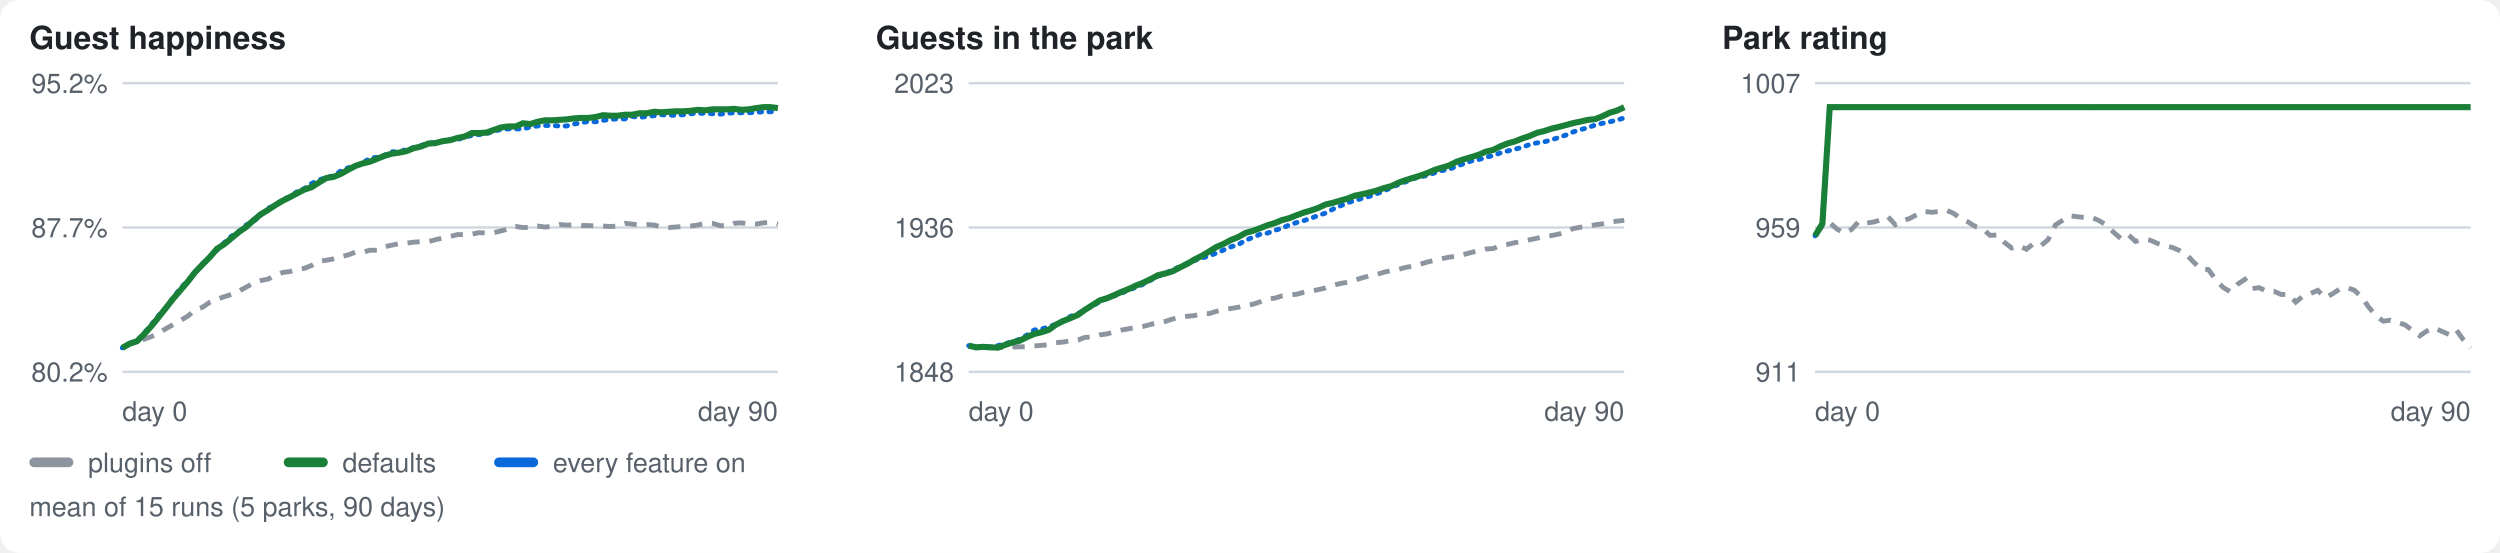
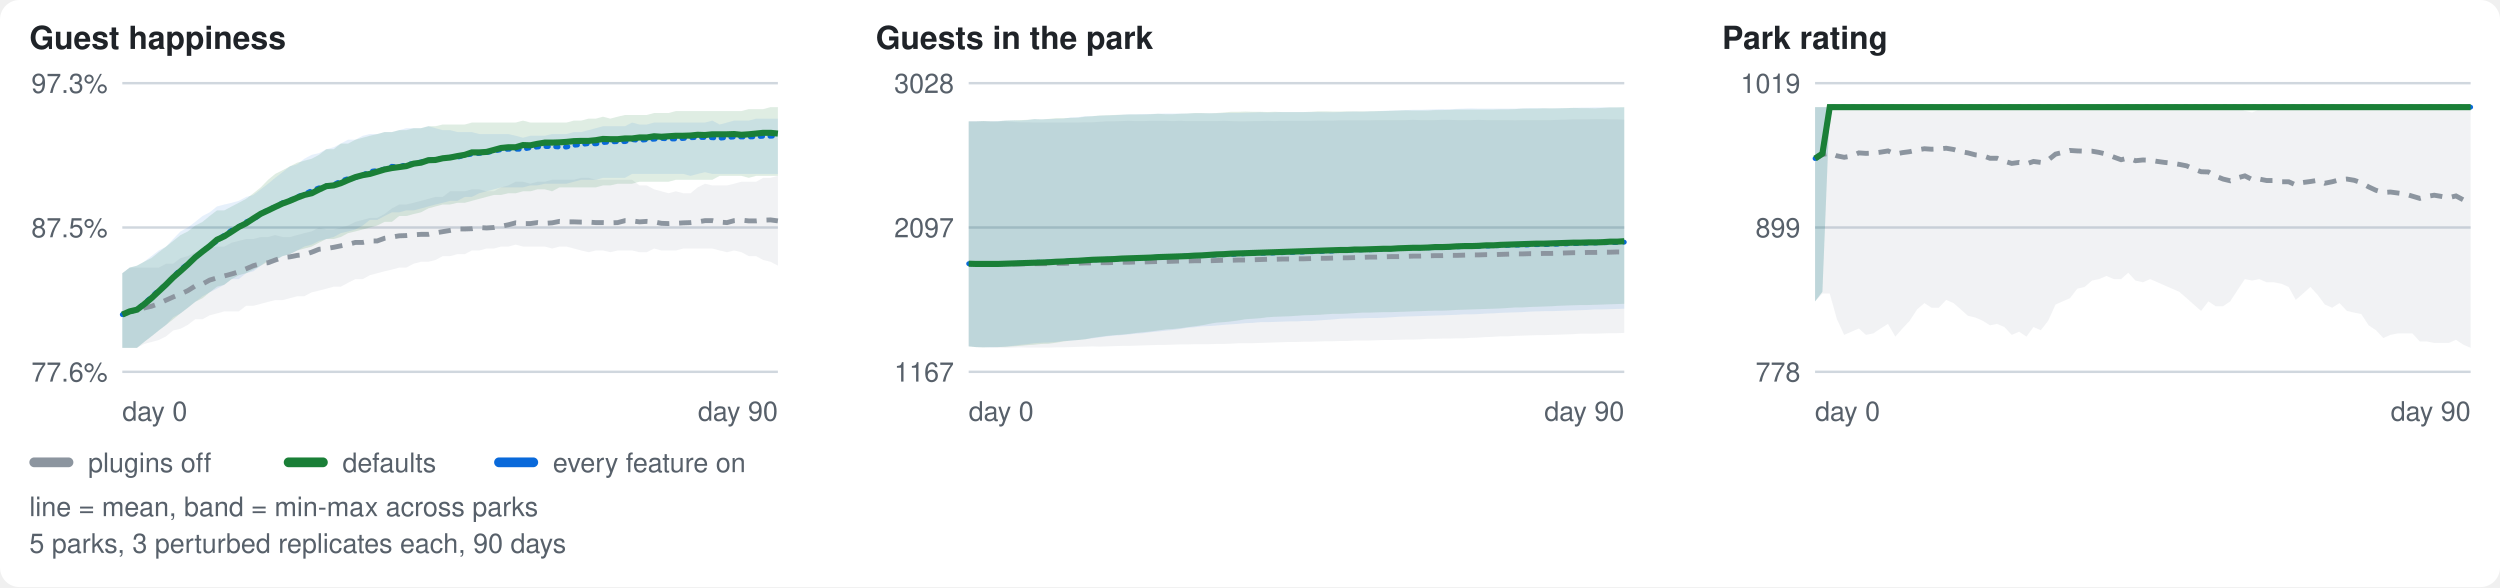
- <svg xmlns="http://www.w3.org/2000/svg" viewBox="0 0 1022 226" width="1022" height="226" font-family="-apple-system, Segoe UI, Helvetica, Arial, sans-serif">
+ <svg xmlns="http://www.w3.org/2000/svg" viewBox="0 0 1022 240" width="1022" height="240" font-family="-apple-system, Segoe UI, Helvetica, Arial, sans-serif">
  <style>
  .bg{fill:#ffffff} .ax{stroke:#d0d7de} .tx{fill:#57606a;font-size:11px} .tt{fill:#1f2328;font-size:13px;font-weight:600}
  .def{stroke:#1a7f37;fill:none;stroke-width:2.5} .all{stroke:#0969da;fill:none;stroke-width:2;stroke-dasharray:1 3;stroke-linecap:round}
-   .off{stroke:#8c959f;fill:none;stroke-width:2;stroke-dasharray:5 4} .ldef{fill:#1a7f37} .lall{fill:#0969da} .loff{fill:#8c959f}
+   .off{stroke:#8c959f;fill:none;stroke-width:2;stroke-dasharray:5 4}
+   .boff{fill:#8c959f;fill-opacity:.12} .bdef{fill:#1a7f37;fill-opacity:.14} .ball{fill:#0969da;fill-opacity:.10} .ldef{fill:#1a7f37} .lall{fill:#0969da} .loff{fill:#8c959f}
  @media (prefers-color-scheme: dark){ .bg{fill:#0d1117} .ax{stroke:#30363d} .tx{fill:#8b949e} .tt{fill:#e6edf3}
-     .def{stroke:#3fb950} .ldef{fill:#3fb950} .all{stroke:#58a6ff} .lall{fill:#58a6ff} .off{stroke:#6e7681} .loff{fill:#6e7681} }
+     .def{stroke:#3fb950} .bdef{fill:#3fb950} .ball{fill:#58a6ff} .boff{fill:#6e7681} .ldef{fill:#3fb950} .all{stroke:#58a6ff} .lall{fill:#58a6ff} .off{stroke:#6e7681} .loff{fill:#6e7681} }
</style>
  <rect class="bg" width="100%" height="100%" rx="8" />
  <text class="tt" x="12" y="20">Guest happiness</text>
  <line class="ax" x1="50" x2="318" y1="152.0" y2="152.0" />
-   <text class="tx" x="44" y="156.0" text-anchor="end">80.2%</text>
+   <text class="tx" x="44" y="156.0" text-anchor="end">77.6%</text>
  <line class="ax" x1="50" x2="318" y1="93.0" y2="93.0" />
-   <text class="tx" x="44" y="97.0" text-anchor="end">87.7%</text>
+   <text class="tx" x="44" y="97.0" text-anchor="end">87.5%</text>
  <line class="ax" x1="50" x2="318" y1="34.0" y2="34.0" />
-   <text class="tx" x="44" y="38.0" text-anchor="end">95.2%</text>
+   <text class="tx" x="44" y="38.0" text-anchor="end">97.3%</text>
  <text class="tx" x="50" y="172">day 0</text>
  <text class="tx" x="318" y="172" text-anchor="end">day 90</text>
-   <path class="off" d="M50.0,142.2L53.0,140.5L56.0,140.1L58.9,138.7L61.9,137.6L64.9,136.2L67.9,134.3L70.8,132.7L73.8,131.0L76.8,129.2L79.8,126.7L82.8,125.6L85.7,123.6L88.7,122.3L91.7,121.3L94.7,120.3L97.6,119.0L100.6,117.4L103.6,115.7L106.6,114.7L109.6,114.1L112.5,112.6L115.5,111.4L118.5,111.0L121.5,110.1L124.4,109.7L127.4,108.5L130.4,106.8L133.4,106.4L136.4,105.8L139.3,105.0L142.3,104.2L145.3,103.1L148.3,103.1L151.2,102.3L154.2,102.3L157.2,100.9L160.2,100.2L163.2,99.6L166.1,99.4L169.1,99.0L172.1,98.8L175.1,98.8L178.0,98.0L181.0,97.3L184.0,96.7L187.0,95.9L190.0,95.9L192.9,95.7L195.9,95.1L198.9,95.3L201.9,95.1L204.8,94.4L207.8,93.6L210.8,92.6L213.8,93.0L216.8,93.0L219.7,92.4L222.7,92.8L225.7,92.6L228.7,91.8L231.6,92.0L234.6,92.0L237.6,92.2L240.6,92.2L243.6,92.4L246.5,92.4L249.5,92.6L252.5,92.4L255.5,91.3L258.4,91.6L261.4,92.0L264.4,91.8L267.4,92.0L270.4,92.8L273.3,93.0L276.3,92.8L279.3,92.6L282.3,92.4L285.2,92.0L288.2,91.3L291.2,91.3L294.2,92.2L297.2,92.4L300.1,91.3L303.1,91.1L306.1,91.6L309.1,91.6L312.0,91.1L315.0,90.9L318.0,91.6" />
-   <path class="all" d="M50.0,142.2L53.0,140.5L56.0,139.5L58.9,136.2L61.9,132.7L64.9,128.9L67.9,125.8L70.8,121.7L73.8,117.8L76.8,114.7L79.8,111.4L82.8,107.9L85.7,105.2L88.7,102.3L91.7,99.2L94.7,96.5L97.6,94.7L100.6,92.0L103.6,90.5L106.6,88.0L109.6,85.1L112.5,83.9L115.5,81.6L118.5,80.4L121.5,78.3L124.4,77.1L127.4,75.0L130.4,73.6L133.4,72.5L136.4,71.9L139.3,69.9L142.3,68.6L145.3,68.0L148.3,66.6L151.2,64.7L154.2,64.3L157.2,63.5L160.2,62.0L163.2,62.2L166.1,61.0L169.1,60.4L172.1,59.5L175.1,58.5L178.0,58.3L181.0,57.7L184.0,57.1L187.0,57.1L190.0,56.0L192.9,55.4L195.9,55.0L198.9,54.6L201.9,53.7L204.8,52.9L207.8,52.7L210.8,52.7L213.8,52.7L216.8,51.9L219.7,51.5L222.7,51.3L225.7,51.3L228.7,51.5L231.6,51.5L234.6,50.7L237.6,50.2L240.6,49.6L243.6,49.8L246.5,49.2L249.5,48.8L252.5,48.6L255.5,48.6L258.4,47.6L261.4,48.0L264.4,47.6L267.4,47.3L270.4,46.9L273.3,47.1L276.3,47.1L279.3,46.9L282.3,46.5L285.2,46.3L288.2,46.3L291.2,46.5L294.2,46.7L297.2,46.3L300.1,46.1L303.1,46.1L306.1,46.1L309.1,45.9L312.0,45.7L315.0,45.7L318.0,45.5" />
-   <path class="def" d="M50.0,142.2L53.0,140.5L56.0,139.5L58.9,136.6L61.9,133.3L64.9,129.6L67.9,125.8L70.8,122.1L73.8,118.6L76.8,115.1L79.8,111.2L82.8,108.1L85.7,105.2L88.7,101.7L91.7,99.8L94.7,97.3L97.6,94.9L100.6,92.8L103.6,90.1L106.6,87.6L109.6,85.8L112.5,83.9L115.5,82.1L118.5,80.6L121.5,79.0L124.4,77.5L127.4,76.5L130.4,74.6L133.4,72.8L136.4,72.3L139.3,71.1L142.3,69.4L145.3,67.8L148.3,66.8L151.2,66.1L154.2,64.9L157.2,63.7L160.2,62.8L163.2,62.4L166.1,61.8L169.1,60.6L172.1,59.9L175.1,58.7L178.0,58.5L181.0,57.7L184.0,57.3L187.0,56.4L190.0,55.8L192.9,54.4L195.9,54.4L198.9,54.2L201.9,53.1L204.8,52.1L207.8,51.7L210.8,51.7L213.8,50.4L216.8,50.7L219.7,49.8L222.7,49.2L225.7,49.2L228.7,49.0L231.6,48.8L234.6,48.4L237.6,48.2L240.6,48.2L243.6,47.8L246.5,47.1L249.5,47.3L252.5,47.3L255.5,46.9L258.4,46.9L261.4,46.3L264.4,46.3L267.4,45.7L270.4,45.9L273.3,45.7L276.3,45.5L279.3,45.5L282.3,45.3L285.2,44.9L288.2,45.1L291.2,44.7L294.2,44.7L297.2,44.7L300.1,44.5L303.1,44.9L306.1,44.7L309.1,44.2L312.0,43.8L315.0,43.8L318.0,44.2" />
+   <path class="boff" d="M50.0,111.7L53.0,109.4L56.0,109.4L58.9,109.4L61.9,109.4L64.9,109.4L67.9,107.8L70.8,107.8L73.8,105.5L76.8,104.7L79.8,103.1L82.8,102.4L85.7,100.8L88.7,100.8L91.7,100.8L94.7,99.2L97.6,98.5L100.6,97.7L103.6,97.7L106.6,96.9L109.6,96.9L112.5,96.1L115.5,96.9L118.5,96.9L121.5,96.1L124.4,95.3L127.4,94.6L130.4,93.0L133.4,93.8L136.4,93.8L139.3,93.0L142.3,92.2L145.3,90.7L148.3,89.9L151.2,89.1L154.2,89.1L157.2,87.5L160.2,85.2L163.2,83.6L166.1,83.6L169.1,82.9L172.1,82.1L175.1,81.3L178.0,80.5L181.0,80.5L184.0,78.2L187.0,78.2L190.0,78.2L192.9,77.4L195.9,77.4L198.9,78.2L201.9,78.2L204.8,76.6L207.8,75.8L210.8,74.3L213.8,74.3L216.8,75.1L219.7,74.3L222.7,74.3L225.7,73.5L228.7,73.5L231.6,73.5L234.6,73.5L237.6,72.7L240.6,72.7L243.6,73.5L246.5,73.5L249.5,73.5L252.5,73.5L255.5,73.5L258.4,73.5L261.4,75.8L264.4,75.8L267.4,77.4L270.4,78.2L273.3,79.0L276.3,78.2L279.3,79.0L282.3,79.0L285.2,76.6L288.2,75.1L291.2,75.8L294.2,75.8L297.2,75.8L300.1,75.1L303.1,74.3L306.1,74.3L309.1,74.3L312.0,72.7L315.0,72.7L318.0,71.9L318.0,108.6L315.0,107.0L312.0,106.3L309.1,104.7L306.1,104.7L303.1,103.1L300.1,102.4L297.2,103.1L294.2,102.4L291.2,101.6L288.2,101.6L285.2,101.6L282.3,101.6L279.3,101.6L276.3,102.4L273.3,102.4L270.4,102.4L267.4,101.6L264.4,103.1L261.4,103.1L258.4,102.4L255.5,102.4L252.5,102.4L249.5,103.1L246.5,102.4L243.6,102.4L240.6,103.1L237.6,102.4L234.6,101.6L231.6,100.8L228.7,100.8L225.7,101.6L222.7,100.8L219.7,100.8L216.8,100.8L213.8,100.8L210.8,100.0L207.8,100.8L204.8,100.8L201.9,101.6L198.9,101.6L195.9,102.4L192.9,102.4L190.0,103.9L187.0,103.9L184.0,104.7L181.0,104.7L178.0,106.3L175.1,107.0L172.1,107.0L169.1,107.8L166.1,109.4L163.2,109.4L160.2,110.2L157.2,110.9L154.2,111.7L151.2,112.5L148.3,114.1L145.3,114.1L142.3,115.6L139.3,117.2L136.4,117.2L133.4,118.0L130.4,118.8L127.4,119.5L124.4,121.1L121.5,121.1L118.5,121.9L115.5,122.7L112.5,122.7L109.6,123.4L106.6,124.2L103.6,125.0L100.6,125.0L97.6,127.3L94.7,127.3L91.7,127.3L88.7,128.1L85.7,128.9L82.8,130.5L79.8,130.5L76.8,132.8L73.8,134.4L70.8,135.1L67.9,137.5L64.9,139.0L61.9,139.8L58.9,140.6L56.0,142.2L53.0,142.2L50.0,142.2Z" />
+   <path class="bdef" d="M50.0,111.7L53.0,109.4L56.0,108.6L58.9,107.0L61.9,105.5L64.9,103.1L67.9,100.8L70.8,98.5L73.8,96.1L76.8,94.6L79.8,92.2L82.8,90.7L85.7,88.3L88.7,86.0L91.7,86.0L94.7,84.4L97.6,82.9L100.6,81.3L103.6,79.0L106.6,76.6L109.6,73.5L112.5,71.1L115.5,69.6L118.5,68.0L121.5,66.5L124.4,65.7L127.4,64.9L130.4,63.3L133.4,61.0L136.4,61.0L139.3,58.7L142.3,58.7L145.3,57.1L148.3,56.3L151.2,55.5L154.2,54.8L157.2,54.0L160.2,54.0L163.2,53.2L166.1,53.2L169.1,52.4L172.1,52.4L175.1,51.6L178.0,51.6L181.0,50.9L184.0,50.9L187.0,50.9L190.0,50.9L192.9,50.1L195.9,50.1L198.9,50.1L201.9,50.1L204.8,50.1L207.8,50.1L210.8,50.1L213.8,49.3L216.8,50.1L219.7,50.1L222.7,50.1L225.7,50.1L228.7,50.1L231.6,50.1L234.6,49.3L237.6,49.3L240.6,48.5L243.6,48.5L246.5,47.7L249.5,48.5L252.5,47.7L255.5,47.0L258.4,47.0L261.4,47.0L264.4,47.0L267.4,46.2L270.4,46.2L273.3,46.2L276.3,45.4L279.3,45.4L282.3,45.4L285.2,45.4L288.2,45.4L291.2,45.4L294.2,45.4L297.2,45.4L300.1,45.4L303.1,45.4L306.1,44.6L309.1,44.6L312.0,44.6L315.0,43.8L318.0,43.8L318.0,71.9L315.0,71.9L312.0,71.9L309.1,71.9L306.1,72.7L303.1,71.9L300.1,71.9L297.2,71.9L294.2,71.9L291.2,73.5L288.2,73.5L285.2,73.5L282.3,73.5L279.3,73.5L276.3,73.5L273.3,74.3L270.4,74.3L267.4,74.3L264.4,74.3L261.4,74.3L258.4,75.1L255.5,75.1L252.5,75.1L249.5,75.8L246.5,75.8L243.6,76.6L240.6,76.6L237.6,76.6L234.6,76.6L231.6,76.6L228.7,76.6L225.7,78.2L222.7,77.4L219.7,77.4L216.8,78.2L213.8,78.2L210.8,79.0L207.8,79.0L204.8,79.7L201.9,79.7L198.9,80.5L195.9,81.3L192.9,82.1L190.0,82.9L187.0,82.9L184.0,83.6L181.0,83.6L178.0,84.4L175.1,85.2L172.1,86.8L169.1,87.5L166.1,88.3L163.2,88.3L160.2,90.7L157.2,90.7L154.2,92.2L151.2,93.0L148.3,93.8L145.3,94.6L142.3,95.3L139.3,96.9L136.4,97.7L133.4,97.7L130.4,99.2L127.4,100.8L124.4,101.6L121.5,102.4L118.5,103.9L115.5,104.7L112.5,106.3L109.6,107.0L106.6,108.6L103.6,110.2L100.6,111.7L97.6,112.5L94.7,114.1L91.7,116.4L88.7,117.2L85.7,119.5L82.8,121.9L79.8,123.4L76.8,125.8L73.8,128.1L70.8,130.5L67.9,132.8L64.9,135.1L61.9,137.5L58.9,139.8L56.0,142.2L53.0,142.2L50.0,142.2Z" />
+   <path class="ball" d="M50.0,111.7L53.0,109.4L56.0,108.6L58.9,107.0L61.9,104.7L64.9,102.4L67.9,100.8L70.8,97.7L73.8,94.6L76.8,93.0L79.8,90.7L82.8,88.3L85.7,86.8L88.7,84.4L91.7,83.6L94.7,82.9L97.6,82.1L100.6,80.5L103.6,79.7L106.6,77.4L109.6,75.1L112.5,72.7L115.5,70.4L118.5,68.0L121.5,67.2L124.4,64.9L127.4,63.3L130.4,62.6L133.4,61.0L136.4,60.2L139.3,58.7L142.3,57.1L145.3,57.1L148.3,55.5L151.2,54.8L154.2,54.8L157.2,54.0L160.2,54.0L163.2,53.2L166.1,52.4L169.1,52.4L172.1,52.4L175.1,51.6L178.0,52.4L181.0,53.2L184.0,53.2L187.0,54.0L190.0,54.0L192.9,54.0L195.9,54.8L198.9,54.8L201.9,54.8L204.8,54.8L207.8,54.8L210.8,55.5L213.8,56.3L216.8,55.5L219.7,55.5L222.7,55.5L225.7,54.8L228.7,54.8L231.6,54.8L234.6,54.0L237.6,54.0L240.6,53.2L243.6,52.4L246.5,51.6L249.5,51.6L252.5,51.6L255.5,51.6L258.4,50.1L261.4,50.9L264.4,50.9L267.4,50.1L270.4,50.1L273.3,50.1L276.3,50.1L279.3,50.1L282.3,50.1L285.2,50.1L288.2,50.1L291.2,49.3L294.2,50.9L297.2,50.1L300.1,49.3L303.1,49.3L306.1,49.3L309.1,48.5L312.0,48.5L315.0,48.5L318.0,48.5L318.0,71.1L315.0,71.1L312.0,71.1L309.1,71.1L306.1,71.1L303.1,71.1L300.1,71.1L297.2,71.1L294.2,71.1L291.2,71.1L288.2,70.4L285.2,71.1L282.3,71.9L279.3,71.1L276.3,71.1L273.3,71.1L270.4,71.1L267.4,71.1L264.4,71.1L261.4,71.1L258.4,71.1L255.5,72.7L252.5,72.7L249.5,72.7L246.5,72.7L243.6,73.5L240.6,73.5L237.6,73.5L234.6,74.3L231.6,75.1L228.7,75.1L225.7,75.1L222.7,75.1L219.7,75.8L216.8,75.8L213.8,76.6L210.8,76.6L207.8,76.6L204.8,76.6L201.9,77.4L198.9,78.2L195.9,79.0L192.9,80.5L190.0,80.5L187.0,82.1L184.0,82.1L181.0,82.9L178.0,83.6L175.1,84.4L172.1,85.2L169.1,86.0L166.1,86.0L163.2,86.8L160.2,86.8L157.2,88.3L154.2,89.9L151.2,89.9L148.3,92.2L145.3,93.8L142.3,94.6L139.3,95.3L136.4,96.9L133.4,97.7L130.4,98.5L127.4,100.0L124.4,100.8L121.5,102.4L118.5,103.9L115.5,104.7L112.5,106.3L109.6,106.3L106.6,108.6L103.6,110.9L100.6,111.7L97.6,114.1L94.7,114.1L91.7,116.4L88.7,118.0L85.7,119.5L82.8,121.1L79.8,123.4L76.8,125.8L73.8,128.1L70.8,129.7L67.9,132.8L64.9,135.1L61.9,137.5L58.9,139.8L56.0,142.2L53.0,142.2L50.0,142.2Z" />
+   <path class="off" d="M50.0,128.6L53.0,127.3L56.0,127.0L58.9,125.9L61.9,125.2L64.9,124.1L67.9,122.7L70.8,121.4L73.8,120.2L76.8,118.8L79.8,116.9L82.8,116.1L85.7,114.5L88.7,113.6L91.7,112.8L94.7,112.0L97.6,111.1L100.6,109.9L103.6,108.6L106.6,107.8L109.6,107.4L112.5,106.3L115.5,105.3L118.5,105.0L121.5,104.4L124.4,104.1L127.4,103.1L130.4,101.9L133.4,101.6L136.4,101.1L139.3,100.5L142.3,99.9L145.3,99.1L148.3,99.1L151.2,98.5L154.2,98.5L157.2,97.4L160.2,96.9L163.2,96.4L166.1,96.3L169.1,96.0L172.1,95.8L175.1,95.8L178.0,95.2L181.0,94.7L184.0,94.2L187.0,93.6L190.0,93.6L192.9,93.5L195.9,93.0L198.9,93.2L201.9,93.0L204.8,92.5L207.8,91.9L210.8,91.1L213.8,91.4L216.8,91.4L219.7,91.0L222.7,91.3L225.7,91.1L228.7,90.5L231.6,90.7L234.6,90.7L237.6,90.8L240.6,90.8L243.6,91.0L246.5,91.0L249.5,91.1L252.5,91.0L255.5,90.2L258.4,90.3L261.4,90.7L264.4,90.5L267.4,90.7L270.4,91.3L273.3,91.4L276.3,91.3L279.3,91.1L282.3,91.0L285.2,90.7L288.2,90.2L291.2,90.2L294.2,90.8L297.2,91.0L300.1,90.2L303.1,90.0L306.1,90.3L309.1,90.3L312.0,90.0L315.0,89.9L318.0,90.3" />
+   <path class="all" d="M50.0,128.6L53.0,127.3L56.0,126.6L58.9,124.1L61.9,121.4L64.9,118.6L67.9,116.3L70.8,113.1L73.8,110.2L76.8,107.8L79.8,105.3L82.8,102.7L85.7,100.6L88.7,98.5L91.7,96.1L94.7,94.1L97.6,92.7L100.6,90.7L103.6,89.6L106.6,87.7L109.6,85.5L112.5,84.6L115.5,82.9L118.5,81.9L121.5,80.4L124.4,79.4L127.4,77.9L130.4,76.8L133.4,76.0L136.4,75.5L139.3,74.0L142.3,73.0L145.3,72.6L148.3,71.5L151.2,70.1L154.2,69.7L157.2,69.1L160.2,68.0L163.2,68.2L166.1,67.2L169.1,66.8L172.1,66.2L175.1,65.4L178.0,65.2L181.0,64.7L184.0,64.3L187.0,64.3L190.0,63.5L192.9,63.0L195.9,62.7L198.9,62.4L201.9,61.8L204.8,61.2L207.8,61.0L210.8,61.0L213.8,61.0L216.8,60.4L219.7,60.1L222.7,59.9L225.7,59.9L228.7,60.1L231.6,60.1L234.6,59.4L237.6,59.1L240.6,58.7L243.6,58.8L246.5,58.3L249.5,58.0L252.5,57.9L255.5,57.9L258.4,57.1L261.4,57.4L264.4,57.1L267.4,56.9L270.4,56.6L273.3,56.8L276.3,56.8L279.3,56.6L282.3,56.3L285.2,56.2L288.2,56.2L291.2,56.3L294.2,56.5L297.2,56.2L300.1,56.0L303.1,56.0L306.1,56.0L309.1,55.9L312.0,55.7L315.0,55.7L318.0,55.5" />
+   <path class="def" d="M50.0,128.6L53.0,127.3L56.0,126.6L58.9,124.4L61.9,121.9L64.9,119.1L67.9,116.3L70.8,113.4L73.8,110.8L76.8,108.1L79.8,105.2L82.8,102.8L85.7,100.6L88.7,98.0L91.7,96.6L94.7,94.7L97.6,92.8L100.6,91.3L103.6,89.3L106.6,87.4L109.6,86.0L112.5,84.6L115.5,83.2L118.5,82.1L121.5,80.8L124.4,79.7L127.4,79.0L130.4,77.5L133.4,76.1L136.4,75.8L139.3,74.9L142.3,73.6L145.3,72.4L148.3,71.6L151.2,71.1L154.2,70.2L157.2,69.3L160.2,68.7L163.2,68.3L166.1,67.9L169.1,66.9L172.1,66.5L175.1,65.5L178.0,65.4L181.0,64.7L184.0,64.4L187.0,63.8L190.0,63.3L192.9,62.3L195.9,62.3L198.9,62.1L201.9,61.3L204.8,60.5L207.8,60.2L210.8,60.2L213.8,59.3L216.8,59.4L219.7,58.8L222.7,58.3L225.7,58.3L228.7,58.2L231.6,58.0L234.6,57.7L237.6,57.6L240.6,57.6L243.6,57.3L246.5,56.8L249.5,56.9L252.5,56.9L255.5,56.6L258.4,56.6L261.4,56.2L264.4,56.2L267.4,55.7L270.4,55.9L273.3,55.7L276.3,55.5L279.3,55.5L282.3,55.4L285.2,55.1L288.2,55.2L291.2,54.9L294.2,54.9L297.2,54.9L300.1,54.8L303.1,55.1L306.1,54.9L309.1,54.6L312.0,54.3L315.0,54.3L318.0,54.6" />
  <text class="tt" x="358" y="20">Guests in the park</text>
  <line class="ax" x1="396" x2="664" y1="152.0" y2="152.0" />
-   <text class="tx" x="390" y="156.0" text-anchor="end">1848</text>
+   <text class="tx" x="390" y="156.0" text-anchor="end">1167</text>
  <line class="ax" x1="396" x2="664" y1="93.0" y2="93.0" />
-   <text class="tx" x="390" y="97.0" text-anchor="end">1936</text>
+   <text class="tx" x="390" y="97.0" text-anchor="end">2097</text>
  <line class="ax" x1="396" x2="664" y1="34.0" y2="34.0" />
-   <text class="tx" x="390" y="38.0" text-anchor="end">2023</text>
+   <text class="tx" x="390" y="38.0" text-anchor="end">3028</text>
  <text class="tx" x="396" y="172">day 0</text>
  <text class="tx" x="664" y="172" text-anchor="end">day 90</text>
-   <path class="off" d="M396.0,141.3L399.0,141.9L402.0,141.7L404.9,141.9L407.9,142.2L410.9,141.9L413.9,141.8L416.8,141.8L419.8,141.7L422.8,141.4L425.8,141.2L428.8,140.9L431.7,140.1L434.7,139.8L437.7,139.3L440.7,139.0L443.6,137.9L446.6,137.8L449.6,136.9L452.6,136.5L455.6,135.6L458.5,134.9L461.5,134.4L464.5,133.8L467.5,133.4L470.4,132.6L473.4,131.9L476.4,131.4L479.4,130.4L482.4,129.6L485.3,129.3L488.3,129.0L491.3,128.2L494.3,128.2L497.2,127.3L500.2,126.5L503.2,126.1L506.2,125.6L509.2,124.8L512.1,124.4L515.1,123.4L518.1,122.2L521.1,121.9L524.0,121.0L527.0,120.6L530.0,120.3L533.0,119.5L536.0,119.0L538.9,118.4L541.9,117.7L544.9,116.6L547.9,115.9L550.8,115.4L553.8,114.5L556.8,113.6L559.8,112.8L562.8,112.2L565.7,111.3L568.7,110.6L571.7,110.1L574.7,109.3L577.6,108.8L580.6,108.0L583.6,107.1L586.6,106.4L589.6,105.7L592.5,105.1L595.5,104.8L598.5,104.0L601.5,103.2L604.4,102.5L607.4,101.8L610.4,101.6L613.4,100.4L616.4,99.9L619.3,99.2L622.3,98.7L625.3,98.0L628.3,97.4L631.2,96.7L634.2,96.3L637.2,95.7L640.2,94.8L643.2,93.4L646.1,92.9L649.1,92.6L652.1,91.9L655.1,91.5L658.0,90.9L661.0,90.4L664.0,90.1" />
-   <path class="all" d="M396.0,141.3L399.0,141.9L402.0,141.5L404.9,141.9L407.9,141.3L410.9,140.5L413.9,139.7L416.8,138.7L419.8,137.0L422.8,134.9L425.8,134.5L428.8,133.6L431.7,132.5L434.7,131.0L437.7,129.3L440.7,128.2L443.6,126.5L446.6,125.1L449.6,123.3L452.6,121.9L455.6,120.9L458.5,119.8L461.5,118.5L464.5,117.4L467.5,116.1L470.4,114.5L473.4,112.9L476.4,111.7L479.4,110.3L482.4,109.0L485.3,107.6L488.3,106.5L491.3,105.5L494.3,104.6L497.2,103.5L500.2,102.2L503.2,100.9L506.2,100.0L509.2,98.2L512.1,97.1L515.1,95.8L518.1,95.3L521.1,94.2L524.0,93.3L527.0,92.0L530.0,91.0L533.0,90.2L536.0,89.2L538.9,88.1L541.9,87.1L544.9,85.5L547.9,84.2L550.8,82.9L553.8,82.0L556.8,81.1L559.8,80.3L562.8,79.2L565.7,78.1L568.7,76.7L571.7,75.4L574.7,74.3L577.6,73.1L580.6,72.3L583.6,71.7L586.6,70.6L589.6,69.7L592.5,69.2L595.5,67.9L598.5,66.9L601.5,65.8L604.4,65.3L607.4,64.3L610.4,63.6L613.4,62.5L616.4,61.7L619.3,61.0L622.3,60.2L625.3,59.1L628.3,58.4L631.2,58.0L634.2,57.2L637.2,56.2L640.2,55.2L643.2,53.9L646.1,53.0L649.1,52.2L652.1,51.1L655.1,50.4L658.0,49.8L661.0,49.1L664.0,48.2" />
-   <path class="def" d="M396.0,141.3L399.0,142.0L402.0,141.8L404.9,142.0L407.9,142.1L410.9,141.0L413.9,140.0L416.8,139.3L419.8,137.8L422.8,136.5L425.8,135.8L428.8,134.8L431.7,132.7L434.7,131.2L437.7,130.0L440.7,128.7L443.6,126.6L446.6,124.7L449.6,122.8L452.6,121.9L455.6,120.6L458.5,119.3L461.5,118.1L464.5,116.7L467.5,115.5L470.4,114.1L473.4,112.5L476.4,111.8L479.4,110.9L482.4,109.3L485.3,107.9L488.3,106.1L491.3,104.6L494.3,102.8L497.2,101.0L500.2,99.7L503.2,98.1L506.2,96.9L509.2,95.2L512.1,94.4L515.1,93.3L518.1,92.1L521.1,91.2L524.0,90.0L527.0,89.2L530.0,88.0L533.0,86.9L536.0,86.0L538.9,85.0L541.9,83.6L544.9,82.9L547.9,82.0L550.8,81.2L553.8,80.0L556.8,79.4L559.8,78.7L562.8,77.9L565.7,76.9L568.7,76.1L571.7,74.7L574.7,73.6L577.6,72.7L580.6,71.8L583.6,70.7L586.6,69.4L589.6,68.5L592.5,67.6L595.5,66.1L598.5,65.1L601.5,64.2L604.4,63.3L607.4,62.0L610.4,61.3L613.4,59.8L616.4,58.6L619.3,57.8L622.3,56.6L625.3,55.6L628.3,54.3L631.2,53.6L634.2,52.6L637.2,51.9L640.2,51.1L643.2,50.3L646.1,49.7L649.1,49.0L652.1,48.7L655.1,47.5L658.0,46.1L661.0,45.2L664.0,43.8" />
+   <path class="boff" d="M396.0,49.6L399.0,49.6L402.0,49.5L404.9,49.6L407.9,49.7L410.9,49.6L413.9,49.8L416.8,50.0L419.8,50.0L422.8,50.1L425.8,50.1L428.8,50.1L431.7,50.1L434.7,50.1L437.7,50.1L440.7,50.1L443.6,50.0L446.6,50.0L449.6,49.8L452.6,49.6L455.6,49.6L458.5,49.5L461.5,49.4L464.5,49.5L467.5,49.5L470.4,49.4L473.4,49.4L476.4,49.4L479.4,49.5L482.4,49.4L485.3,49.5L488.3,49.5L491.3,49.5L494.3,49.5L497.2,49.5L500.2,49.4L503.2,49.5L506.2,49.6L509.2,49.6L512.1,49.5L515.1,49.5L518.1,49.4L521.1,49.5L524.0,49.4L527.0,49.4L530.0,49.4L533.0,49.4L536.0,49.4L538.9,49.3L541.9,49.3L544.9,49.3L547.9,49.2L550.8,49.2L553.8,49.2L556.8,49.2L559.8,49.2L562.8,49.1L565.7,49.1L568.7,49.1L571.7,49.1L574.7,49.1L577.6,49.0L580.6,49.1L583.6,49.1L586.6,49.1L589.6,49.0L592.5,49.0L595.5,49.1L598.5,49.1L601.5,49.1L604.4,49.0L607.4,49.1L610.4,49.1L613.4,49.1L616.4,49.1L619.3,49.2L622.3,49.1L625.3,49.1L628.3,49.1L631.2,49.1L634.2,49.1L637.2,49.0L640.2,48.9L643.2,48.8L646.1,48.8L649.1,48.8L652.1,48.7L655.1,48.7L658.0,48.8L661.0,48.8L664.0,48.9L664.0,136.1L661.0,136.2L658.0,136.2L655.1,136.3L652.1,136.4L649.1,136.4L646.1,136.4L643.2,136.6L640.2,136.7L637.2,136.8L634.2,136.9L631.2,137.0L628.3,137.0L625.3,137.1L622.3,137.2L619.3,137.3L616.4,137.5L613.4,137.5L610.4,137.7L607.4,137.8L604.4,138.0L601.5,138.1L598.5,138.3L595.5,138.3L592.5,138.4L589.6,138.4L586.6,138.5L583.6,138.5L580.6,138.7L577.6,138.8L574.7,138.8L571.7,138.9L568.7,139.0L565.7,139.0L562.8,139.1L559.8,139.2L556.8,139.2L553.8,139.2L550.8,139.4L547.9,139.4L544.9,139.5L541.9,139.5L538.9,139.6L536.0,139.7L533.0,139.7L530.0,139.8L527.0,139.8L524.0,139.9L521.1,140.0L518.1,140.1L515.1,140.2L512.1,140.3L509.2,140.3L506.2,140.3L503.2,140.5L500.2,140.6L497.2,140.6L494.3,140.7L491.3,140.7L488.3,140.7L485.3,140.8L482.4,140.8L479.4,140.9L476.4,141.0L473.4,141.0L470.4,141.1L467.5,141.2L464.5,141.3L461.5,141.4L458.5,141.4L455.6,141.5L452.6,141.6L449.6,141.7L446.6,141.6L443.6,141.7L440.7,141.8L437.7,141.9L434.7,142.0L431.7,142.0L428.8,142.1L425.8,142.1L422.8,142.1L419.8,142.1L416.8,142.0L413.9,142.1L410.9,142.2L407.9,142.1L404.9,142.0L402.0,142.0L399.0,141.9L396.0,141.6Z" />
+   <path class="bdef" d="M396.0,49.6L399.0,49.6L402.0,49.5L404.9,49.6L407.9,49.6L410.9,49.3L413.9,49.2L416.8,49.1L419.8,49.0L422.8,48.7L425.8,48.8L428.8,48.6L431.7,48.3L434.7,48.3L437.7,48.2L440.7,48.1L443.6,47.7L446.6,47.5L449.6,47.2L452.6,47.1L455.6,47.0L458.5,46.9L461.5,46.8L464.5,46.8L467.5,46.8L470.4,46.7L473.4,46.5L476.4,46.7L479.4,46.7L482.4,46.5L485.3,46.4L488.3,46.2L491.3,46.2L494.3,46.3L497.2,46.2L500.2,46.0L503.2,45.7L506.2,45.7L509.2,45.6L512.1,45.7L515.1,45.7L518.1,45.8L521.1,45.7L524.0,45.8L527.0,45.8L530.0,45.8L533.0,45.8L536.0,45.7L538.9,45.5L541.9,45.5L544.9,45.6L547.9,45.6L550.8,45.5L553.8,45.5L556.8,45.5L559.8,45.5L562.8,45.4L565.7,45.4L568.7,45.3L571.7,45.2L574.7,45.1L577.6,45.2L580.6,45.2L583.6,45.2L586.6,45.0L589.6,45.0L592.5,44.9L595.5,44.8L598.5,44.8L601.5,44.8L604.4,44.8L607.4,44.8L610.4,44.8L613.4,44.7L616.4,44.7L619.3,44.6L622.3,44.4L625.3,44.4L628.3,44.4L631.2,44.3L634.2,44.3L637.2,44.3L640.2,44.2L643.2,44.1L646.1,44.2L649.1,44.2L652.1,44.3L655.1,44.1L658.0,43.9L661.0,43.9L664.0,43.8L664.0,124.2L661.0,124.3L658.0,124.4L655.1,124.5L652.1,124.6L649.1,124.7L646.1,124.7L643.2,124.8L640.2,124.9L637.2,125.0L634.2,125.2L631.2,125.3L628.3,125.4L625.3,125.5L622.3,125.7L619.3,125.7L616.4,125.9L613.4,126.1L610.4,126.2L607.4,126.3L604.4,126.4L601.5,126.5L598.5,126.6L595.5,126.7L592.5,126.9L589.6,127.0L586.6,127.0L583.6,127.1L580.6,127.2L577.6,127.3L574.7,127.4L571.7,127.5L568.7,127.6L565.7,127.6L562.8,127.7L559.8,127.8L556.8,127.8L553.8,128.0L550.8,128.2L547.9,128.3L544.9,128.3L541.9,128.5L538.9,128.7L536.0,128.8L533.0,128.9L530.0,129.1L527.0,129.3L524.0,129.4L521.1,129.5L518.1,129.7L515.1,130.1L512.1,130.3L509.2,130.5L506.2,131.0L503.2,131.4L500.2,131.7L497.2,131.9L494.3,132.4L491.3,133.0L488.3,133.4L485.3,133.8L482.4,134.2L479.4,134.5L476.4,134.7L473.4,135.1L470.4,135.5L467.5,135.8L464.5,136.1L461.5,136.5L458.5,136.8L455.6,137.0L452.6,137.3L449.6,137.7L446.6,138.1L443.6,138.7L440.7,139.0L437.7,139.2L434.7,139.6L431.7,140.1L428.8,140.5L425.8,140.6L422.8,140.9L419.8,141.1L416.8,141.4L413.9,141.6L410.9,141.8L407.9,141.9L404.9,141.9L402.0,142.0L399.0,141.9L396.0,141.6Z" />
+   <path class="ball" d="M396.0,49.6L399.0,49.6L402.0,49.5L404.9,49.6L407.9,49.5L410.9,49.3L413.9,49.2L416.8,49.3L419.8,49.1L422.8,48.7L425.8,48.8L428.8,48.7L431.7,48.6L434.7,48.5L437.7,48.0L440.7,47.9L443.6,47.5L446.6,47.5L449.6,47.3L452.6,47.2L455.6,47.1L458.5,46.9L461.5,46.7L464.5,46.7L467.5,46.6L470.4,46.6L473.4,46.5L476.4,46.4L479.4,46.4L482.4,46.4L485.3,46.4L488.3,46.3L491.3,46.3L494.3,46.3L497.2,46.3L500.2,46.2L503.2,46.2L506.2,46.2L509.2,46.1L512.1,46.0L515.1,45.9L518.1,46.0L521.1,45.9L524.0,45.8L527.0,45.8L530.0,45.8L533.0,45.8L536.0,45.8L538.9,45.8L541.9,45.9L544.9,45.9L547.9,45.8L550.8,45.7L553.8,45.6L556.8,45.7L559.8,45.5L562.8,45.5L565.7,45.3L568.7,45.2L571.7,45.1L574.7,45.0L577.6,44.9L580.6,44.9L583.6,44.8L586.6,44.7L589.6,44.6L592.5,44.7L595.5,44.5L598.5,44.4L601.5,44.3L604.4,44.4L607.4,44.4L610.4,44.4L613.4,44.4L616.4,44.4L619.3,44.4L622.3,44.3L625.3,44.2L628.3,44.2L631.2,44.2L634.2,44.3L637.2,44.2L640.2,44.2L643.2,44.1L646.1,44.0L649.1,44.0L652.1,43.9L655.1,43.9L658.0,43.9L661.0,43.9L664.0,43.9L664.0,126.2L661.0,126.3L658.0,126.4L655.1,126.5L652.1,126.5L649.1,126.7L646.1,126.8L643.2,126.9L640.2,127.0L637.2,127.1L634.2,127.2L631.2,127.2L628.3,127.3L625.3,127.4L622.3,127.6L619.3,127.7L616.4,127.8L613.4,127.9L610.4,128.1L607.4,128.2L604.4,128.4L601.5,128.5L598.5,128.5L595.5,128.7L592.5,128.8L589.6,128.9L586.6,129.0L583.6,129.1L580.6,129.2L577.6,129.3L574.7,129.4L571.7,129.5L568.7,129.7L565.7,129.9L562.8,130.0L559.8,130.0L556.8,130.1L553.8,130.2L550.8,130.2L547.9,130.3L544.9,130.6L541.9,130.8L538.9,131.0L536.0,131.2L533.0,131.2L530.0,131.4L527.0,131.4L524.0,131.5L521.1,131.6L518.1,131.7L515.1,131.7L512.1,132.0L509.2,132.1L506.2,132.4L503.2,132.6L500.2,132.8L497.2,133.1L494.3,133.3L491.3,133.4L488.3,133.8L485.3,134.0L482.4,134.5L479.4,134.9L476.4,135.2L473.4,135.5L470.4,135.8L467.5,136.2L464.5,136.4L461.5,136.7L458.5,137.0L455.6,137.2L452.6,137.5L449.6,137.9L446.6,138.3L443.6,138.7L440.7,139.0L437.7,139.3L434.7,139.4L431.7,139.8L428.8,140.0L425.8,140.1L422.8,140.3L419.8,140.7L416.8,141.0L413.9,141.4L410.9,141.7L407.9,141.9L404.9,142.0L402.0,142.0L399.0,141.9L396.0,141.6Z" />
+   <path class="off" d="M396.0,107.8L399.0,107.9L402.0,107.8L404.9,107.9L407.9,107.9L410.9,107.9L413.9,107.9L416.8,107.9L419.8,107.8L422.8,107.8L425.8,107.8L428.8,107.8L431.7,107.7L434.7,107.7L437.7,107.6L440.7,107.6L443.6,107.5L446.6,107.5L449.6,107.4L452.6,107.4L455.6,107.3L458.5,107.2L461.5,107.2L464.5,107.1L467.5,107.1L470.4,107.0L473.4,106.9L476.4,106.9L479.4,106.8L482.4,106.7L485.3,106.7L488.3,106.6L491.3,106.6L494.3,106.6L497.2,106.5L500.2,106.4L503.2,106.4L506.2,106.3L509.2,106.3L512.1,106.2L515.1,106.1L518.1,106.0L521.1,106.0L524.0,105.9L527.0,105.9L530.0,105.8L533.0,105.8L536.0,105.7L538.9,105.6L541.9,105.6L544.9,105.5L547.9,105.4L550.8,105.4L553.8,105.3L556.8,105.2L559.8,105.1L562.8,105.1L565.7,105.0L568.7,104.9L571.7,104.9L574.7,104.8L577.6,104.7L580.6,104.7L583.6,104.6L586.6,104.5L589.6,104.5L592.5,104.4L595.5,104.4L598.5,104.3L601.5,104.2L604.4,104.2L607.4,104.1L610.4,104.1L613.4,104.0L616.4,103.9L619.3,103.8L622.3,103.8L625.3,103.7L628.3,103.7L631.2,103.6L634.2,103.6L637.2,103.5L640.2,103.4L643.2,103.3L646.1,103.3L649.1,103.2L652.1,103.2L655.1,103.1L658.0,103.1L661.0,103.0L664.0,103.0" />
+   <path class="all" d="M396.0,107.8L399.0,107.9L402.0,107.8L404.9,107.9L407.9,107.8L410.9,107.7L413.9,107.7L416.8,107.6L419.8,107.4L422.8,107.2L425.8,107.2L428.8,107.1L431.7,107.0L434.7,106.8L437.7,106.7L440.7,106.6L443.6,106.4L446.6,106.3L449.6,106.1L452.6,106.0L455.6,105.9L458.5,105.8L461.5,105.7L464.5,105.6L467.5,105.4L470.4,105.3L473.4,105.1L476.4,105.0L479.4,104.9L482.4,104.8L485.3,104.6L488.3,104.5L491.3,104.4L494.3,104.4L497.2,104.2L500.2,104.1L503.2,104.0L506.2,103.9L509.2,103.7L512.1,103.6L515.1,103.5L518.1,103.5L521.1,103.4L524.0,103.3L527.0,103.2L530.0,103.1L533.0,103.0L536.0,102.9L538.9,102.8L541.9,102.7L544.9,102.6L547.9,102.4L550.8,102.3L553.8,102.2L556.8,102.1L559.8,102.1L562.8,102.0L565.7,101.9L568.7,101.7L571.7,101.6L574.7,101.5L577.6,101.4L580.6,101.3L583.6,101.3L586.6,101.2L589.6,101.1L592.5,101.0L595.5,100.9L598.5,100.8L601.5,100.7L604.4,100.7L607.4,100.6L610.4,100.5L613.4,100.4L616.4,100.3L619.3,100.2L622.3,100.2L625.3,100.1L628.3,100.0L631.2,100.0L634.2,99.9L637.2,99.8L640.2,99.7L643.2,99.6L646.1,99.5L649.1,99.4L652.1,99.3L655.1,99.2L658.0,99.2L661.0,99.1L664.0,99.0" />
+   <path class="def" d="M396.0,107.8L399.0,107.9L402.0,107.9L404.9,107.9L407.9,107.9L410.9,107.8L413.9,107.7L416.8,107.6L419.8,107.5L422.8,107.4L425.8,107.3L428.8,107.2L431.7,107.0L434.7,106.9L437.7,106.7L440.7,106.6L443.6,106.4L446.6,106.2L449.6,106.1L452.6,106.0L455.6,105.9L458.5,105.7L461.5,105.6L464.5,105.5L467.5,105.4L470.4,105.3L473.4,105.1L476.4,105.0L479.4,104.9L482.4,104.8L485.3,104.7L488.3,104.5L491.3,104.4L494.3,104.2L497.2,104.0L500.2,103.9L503.2,103.7L506.2,103.6L509.2,103.5L512.1,103.4L515.1,103.3L518.1,103.2L521.1,103.1L524.0,103.0L527.0,102.9L530.0,102.8L533.0,102.7L536.0,102.6L538.9,102.5L541.9,102.4L544.9,102.3L547.9,102.2L550.8,102.2L553.8,102.0L556.8,102.0L559.8,101.9L562.8,101.8L565.7,101.7L568.7,101.7L571.7,101.5L574.7,101.4L577.6,101.3L580.6,101.3L583.6,101.2L586.6,101.0L589.6,101.0L592.5,100.9L595.5,100.7L598.5,100.6L601.5,100.6L604.4,100.5L607.4,100.3L610.4,100.3L613.4,100.1L616.4,100.0L619.3,99.9L622.3,99.8L625.3,99.7L628.3,99.6L631.2,99.6L634.2,99.5L637.2,99.4L640.2,99.3L643.2,99.2L646.1,99.2L649.1,99.1L652.1,99.1L655.1,99.0L658.0,98.8L661.0,98.8L664.0,98.6" />
  <text class="tt" x="704" y="20">Park rating</text>
  <line class="ax" x1="742" x2="1010" y1="152.0" y2="152.0" />
-   <text class="tx" x="736" y="156.0" text-anchor="end">911</text>
+   <text class="tx" x="736" y="156.0" text-anchor="end">778</text>
  <line class="ax" x1="742" x2="1010" y1="93.0" y2="93.0" />
-   <text class="tx" x="736" y="97.0" text-anchor="end">959</text>
+   <text class="tx" x="736" y="97.0" text-anchor="end">899</text>
  <line class="ax" x1="742" x2="1010" y1="34.0" y2="34.0" />
-   <text class="tx" x="736" y="38.0" text-anchor="end">1007</text>
+   <text class="tx" x="736" y="38.0" text-anchor="end">1019</text>
  <text class="tx" x="742" y="172">day 0</text>
  <text class="tx" x="1010" y="172" text-anchor="end">day 90</text>
-   <path class="off" d="M742.0,96.4L745.0,92.3L748.0,91.0L750.9,93.6L753.9,95.3L756.9,93.8L759.9,90.5L762.8,91.2L765.8,90.8L768.8,89.9L771.8,88.6L774.8,91.9L777.7,90.3L780.7,89.3L783.7,87.7L786.7,86.4L789.6,86.8L792.6,86.5L795.6,85.9L798.6,87.2L801.6,89.4L804.5,90.7L807.5,92.6L810.5,93.5L813.5,96.2L816.4,96.1L819.4,99.1L822.4,101.4L825.4,100.4L828.4,101.9L831.3,99.6L834.3,100.5L837.3,97.9L840.3,91.9L843.2,90.1L846.2,88.2L849.2,88.6L852.2,88.9L855.2,88.9L858.1,90.2L861.1,92.0L864.1,95.0L867.1,97.6L870.0,95.9L873.0,98.7L876.0,97.9L879.0,98.2L882.0,99.5L884.9,100.5L887.9,101.1L890.9,102.4L893.9,104.1L896.8,107.2L899.8,110.0L902.8,110.2L905.8,114.4L908.8,117.5L911.7,119.2L914.7,116.2L917.7,114.2L920.7,118.0L923.6,117.6L926.6,119.1L929.6,119.1L932.6,120.4L935.6,120.3L938.5,123.5L941.5,121.0L944.5,120.0L947.5,118.7L950.4,121.7L953.4,120.2L956.4,118.2L959.4,117.6L962.4,118.6L965.3,121.3L968.3,125.5L971.3,129.1L974.3,131.3L977.2,130.9L980.2,131.8L983.2,132.8L986.2,135.1L989.2,137.3L992.1,135.3L995.1,134.0L998.1,135.4L1001.1,136.7L1004.0,134.7L1007.0,138.9L1010.0,142.2" />
-   <path class="all" d="M742.0,96.4L745.0,92.0L748.0,43.8L750.9,43.8L753.9,43.8L756.9,43.8L759.9,43.8L762.8,43.8L765.8,43.8L768.8,43.8L771.8,43.8L774.8,43.8L777.7,43.8L780.7,43.8L783.7,43.8L786.7,43.8L789.6,43.8L792.6,43.8L795.6,43.8L798.6,43.8L801.6,43.8L804.5,43.8L807.5,43.8L810.5,43.8L813.5,43.8L816.4,43.8L819.4,43.8L822.4,43.8L825.4,43.8L828.4,43.8L831.3,43.8L834.3,43.8L837.3,43.8L840.3,43.8L843.2,43.8L846.2,43.8L849.2,43.8L852.2,43.8L855.2,44.0L858.1,43.8L861.1,43.8L864.1,43.8L867.1,43.8L870.0,43.8L873.0,43.8L876.0,43.8L879.0,43.8L882.0,43.8L884.9,43.8L887.9,43.8L890.9,43.8L893.9,43.8L896.8,43.8L899.8,43.8L902.8,43.8L905.8,43.8L908.8,43.8L911.7,43.8L914.7,43.8L917.7,43.8L920.7,43.8L923.6,43.8L926.6,43.8L929.6,43.8L932.6,43.8L935.6,43.8L938.5,43.8L941.5,43.8L944.5,43.8L947.5,43.8L950.4,43.8L953.4,43.8L956.4,43.8L959.4,43.8L962.4,43.8L965.3,43.8L968.3,43.8L971.3,43.8L974.3,43.8L977.2,43.8L980.2,43.8L983.2,43.8L986.2,43.8L989.2,43.8L992.1,43.8L995.1,43.8L998.1,43.8L1001.1,43.8L1004.0,43.8L1007.0,43.8L1010.0,43.8" />
-   <path class="def" d="M742.0,96.4L745.0,91.4L748.0,43.8L750.9,43.8L753.9,43.8L756.9,43.8L759.9,43.8L762.8,43.8L765.8,43.8L768.8,43.8L771.8,43.8L774.8,43.8L777.7,43.8L780.7,43.8L783.7,43.8L786.7,43.8L789.6,43.8L792.6,43.8L795.6,43.8L798.6,43.8L801.6,43.8L804.5,43.8L807.5,43.8L810.5,43.8L813.5,43.8L816.4,43.8L819.4,43.8L822.4,43.8L825.4,43.8L828.4,43.8L831.3,43.8L834.3,43.8L837.3,43.8L840.3,43.8L843.2,43.8L846.2,43.8L849.2,43.8L852.2,43.8L855.2,43.8L858.1,43.8L861.1,43.8L864.1,43.8L867.1,43.8L870.0,43.8L873.0,43.8L876.0,43.8L879.0,43.8L882.0,43.8L884.9,43.8L887.9,43.8L890.9,43.8L893.9,43.8L896.8,43.8L899.8,43.8L902.8,43.8L905.8,43.8L908.8,43.8L911.7,43.8L914.7,43.8L917.7,43.8L920.7,43.8L923.6,43.8L926.6,43.8L929.6,43.8L932.6,43.8L935.6,43.8L938.5,43.8L941.5,43.8L944.5,43.8L947.5,43.8L950.4,43.8L953.4,43.8L956.4,43.8L959.4,43.8L962.4,43.8L965.3,43.8L968.3,43.8L971.3,43.8L974.3,43.8L977.2,43.8L980.2,43.8L983.2,43.8L986.2,43.8L989.2,43.8L992.1,43.8L995.1,43.8L998.1,43.8L1001.1,43.8L1004.0,43.8L1007.0,43.8L1010.0,43.8" />
+   <path class="boff" d="M742.0,43.8L745.0,43.8L748.0,43.8L750.9,43.8L753.9,43.8L756.9,43.8L759.9,43.8L762.8,43.8L765.8,43.8L768.8,43.8L771.8,43.8L774.8,43.8L777.7,43.8L780.7,43.8L783.7,43.8L786.7,43.8L789.6,43.8L792.6,43.8L795.6,43.8L798.6,43.8L801.6,43.8L804.5,43.8L807.5,43.8L810.5,43.8L813.5,43.8L816.4,43.8L819.4,43.8L822.4,43.8L825.4,43.8L828.4,43.8L831.3,43.8L834.3,43.8L837.3,43.8L840.3,43.8L843.2,43.8L846.2,43.8L849.2,43.8L852.2,43.8L855.2,43.8L858.1,43.8L861.1,43.8L864.1,43.8L867.1,43.8L870.0,43.8L873.0,43.8L876.0,43.8L879.0,43.8L882.0,43.8L884.9,43.8L887.9,43.8L890.9,43.8L893.9,43.8L896.8,43.8L899.8,43.8L902.8,43.8L905.8,44.0L908.8,43.8L911.7,44.0L914.7,44.0L917.7,45.3L920.7,46.0L923.6,44.7L926.6,43.8L929.6,43.8L932.6,43.8L935.6,43.8L938.5,43.8L941.5,43.8L944.5,43.8L947.5,43.8L950.4,43.8L953.4,43.8L956.4,43.8L959.4,43.8L962.4,43.8L965.3,43.8L968.3,43.8L971.3,43.8L974.3,43.8L977.2,43.8L980.2,43.8L983.2,43.8L986.2,43.8L989.2,43.8L992.1,43.8L995.1,43.8L998.1,43.8L1001.1,43.8L1004.0,43.8L1007.0,43.8L1010.0,43.8L1010.0,142.2L1007.0,140.9L1004.0,138.9L1001.1,140.2L998.1,140.2L995.1,140.2L992.1,139.6L989.2,139.6L986.2,136.3L983.2,136.3L980.2,136.3L977.2,136.9L974.3,138.2L971.3,135.0L968.3,133.0L965.3,128.4L962.4,127.8L959.4,127.1L956.4,123.9L953.4,125.8L950.4,124.5L947.5,120.6L944.5,117.3L941.5,120.0L938.5,122.6L935.6,117.3L932.6,116.0L929.6,115.4L926.6,115.4L923.6,114.1L920.7,114.7L917.7,114.1L914.7,118.6L911.7,123.2L908.8,125.2L905.8,125.2L902.8,123.2L899.8,127.1L896.8,124.5L893.9,121.9L890.9,119.3L887.9,118.0L884.9,116.7L882.0,115.4L879.0,114.1L876.0,115.4L873.0,114.7L870.0,111.5L867.1,114.1L864.1,114.1L861.1,112.8L858.1,114.1L855.2,114.7L852.2,117.3L849.2,118.0L846.2,121.9L843.2,123.2L840.3,124.5L837.3,131.1L834.3,135.0L831.3,133.7L828.4,137.6L825.4,135.6L822.4,136.9L819.4,133.7L816.4,132.4L813.5,133.0L810.5,131.1L807.5,129.8L804.5,129.1L801.6,126.5L798.6,123.9L795.6,122.6L792.6,125.8L789.6,125.8L786.7,123.9L783.7,126.5L780.7,131.1L777.7,134.3L774.8,137.6L771.8,132.4L768.8,134.3L765.8,136.3L762.8,136.9L759.9,134.3L756.9,135.6L753.9,136.9L750.9,130.4L748.0,120.0L745.0,120.0L742.0,123.2Z" />
+   <path class="bdef" d="M742.0,43.8L745.0,43.8L748.0,43.8L750.9,43.8L753.9,43.8L756.9,43.8L759.9,43.8L762.8,43.8L765.8,43.8L768.8,43.8L771.8,43.8L774.8,43.8L777.7,43.8L780.7,43.8L783.7,43.8L786.7,43.8L789.6,43.8L792.6,43.8L795.6,43.8L798.6,43.8L801.6,43.8L804.5,43.8L807.5,43.8L810.5,43.8L813.5,43.8L816.4,43.8L819.4,43.8L822.4,43.8L825.4,43.8L828.4,43.8L831.3,43.8L834.3,43.8L837.3,43.8L840.3,43.8L843.2,43.8L846.2,43.8L849.2,43.8L852.2,43.8L855.2,43.8L858.1,43.8L861.1,43.8L864.1,43.8L867.1,43.8L870.0,43.8L873.0,43.8L876.0,43.8L879.0,43.8L882.0,43.8L884.9,43.8L887.9,43.8L890.9,43.8L893.9,43.8L896.8,43.8L899.8,43.8L902.8,43.8L905.8,43.8L908.8,43.8L911.7,43.8L914.7,43.8L917.7,43.8L920.7,43.8L923.6,43.8L926.6,43.8L929.6,43.8L932.6,43.8L935.6,43.8L938.5,43.8L941.5,43.8L944.5,43.8L947.5,43.8L950.4,43.8L953.4,43.8L956.4,43.8L959.4,43.8L962.4,43.8L965.3,43.8L968.3,43.8L971.3,43.8L974.3,43.8L977.2,43.8L980.2,43.8L983.2,43.8L986.2,43.8L989.2,43.8L992.1,43.8L995.1,43.8L998.1,43.8L1001.1,43.8L1004.0,43.8L1007.0,43.8L1010.0,43.8L1010.0,43.8L1007.0,43.8L1004.0,43.8L1001.1,43.8L998.1,43.8L995.1,43.8L992.1,43.8L989.2,43.8L986.2,43.8L983.2,43.8L980.2,43.8L977.2,43.8L974.3,43.8L971.3,43.8L968.3,43.8L965.3,43.8L962.4,43.8L959.4,43.8L956.4,43.8L953.4,43.8L950.4,43.8L947.5,43.8L944.5,43.8L941.5,43.8L938.5,43.8L935.6,43.8L932.6,43.8L929.6,43.8L926.6,43.8L923.6,43.8L920.7,43.8L917.7,43.8L914.7,43.8L911.7,43.8L908.8,43.8L905.8,43.8L902.8,43.8L899.8,43.8L896.8,43.8L893.9,43.8L890.9,43.8L887.9,43.8L884.9,43.8L882.0,43.8L879.0,43.8L876.0,43.8L873.0,43.8L870.0,43.8L867.1,43.8L864.1,43.8L861.1,43.8L858.1,43.8L855.2,43.8L852.2,43.8L849.2,43.8L846.2,43.8L843.2,43.8L840.3,43.8L837.3,43.8L834.3,43.8L831.3,43.8L828.4,43.8L825.4,43.8L822.4,43.8L819.4,43.8L816.4,43.8L813.5,43.8L810.5,43.8L807.5,43.8L804.5,43.8L801.6,43.8L798.6,43.8L795.6,43.8L792.6,43.8L789.6,43.8L786.7,43.8L783.7,43.8L780.7,43.8L777.7,43.8L774.8,43.8L771.8,43.8L768.8,43.8L765.8,43.8L762.8,43.8L759.9,43.8L756.9,43.8L753.9,43.8L750.9,43.8L748.0,43.8L745.0,119.3L742.0,123.2Z" />
+   <path class="ball" d="M742.0,43.8L745.0,43.8L748.0,43.8L750.9,43.8L753.9,43.8L756.9,43.8L759.9,43.8L762.8,43.8L765.8,43.8L768.8,43.8L771.8,43.8L774.8,43.8L777.7,43.8L780.7,43.8L783.7,43.8L786.7,43.8L789.6,43.8L792.6,43.8L795.6,43.8L798.6,43.8L801.6,43.8L804.5,43.8L807.5,43.8L810.5,43.8L813.5,43.8L816.4,43.8L819.4,43.8L822.4,43.8L825.4,43.8L828.4,43.8L831.3,43.8L834.3,43.8L837.3,43.8L840.3,43.8L843.2,43.8L846.2,43.8L849.2,43.8L852.2,43.8L855.2,43.8L858.1,43.8L861.1,43.8L864.1,43.8L867.1,43.8L870.0,43.8L873.0,43.8L876.0,43.8L879.0,43.8L882.0,43.8L884.9,43.8L887.9,43.8L890.9,43.8L893.9,43.8L896.8,43.8L899.8,43.8L902.8,43.8L905.8,43.8L908.8,43.8L911.7,43.8L914.7,43.8L917.7,43.8L920.7,43.8L923.6,43.8L926.6,43.8L929.6,43.8L932.6,43.8L935.6,43.8L938.5,43.8L941.5,43.8L944.5,43.8L947.5,43.8L950.4,43.8L953.4,43.8L956.4,43.8L959.4,43.8L962.4,43.8L965.3,43.8L968.3,43.8L971.3,43.8L974.3,43.8L977.2,43.8L980.2,43.8L983.2,43.8L986.2,43.8L989.2,43.8L992.1,43.8L995.1,43.8L998.1,43.8L1001.1,43.8L1004.0,43.8L1007.0,43.8L1010.0,43.8L1010.0,43.8L1007.0,43.8L1004.0,43.8L1001.1,43.8L998.1,43.8L995.1,43.8L992.1,43.8L989.2,43.8L986.2,43.8L983.2,43.8L980.2,43.8L977.2,43.8L974.3,43.8L971.3,43.8L968.3,43.8L965.3,43.8L962.4,43.8L959.4,43.8L956.4,43.8L953.4,43.8L950.4,43.8L947.5,43.8L944.5,43.8L941.5,43.8L938.5,43.8L935.6,43.8L932.6,43.8L929.6,43.8L926.6,43.8L923.6,43.8L920.7,43.8L917.7,43.8L914.7,43.8L911.7,43.8L908.8,43.8L905.8,43.8L902.8,43.8L899.8,43.8L896.8,43.8L893.9,43.8L890.9,43.8L887.9,43.8L884.9,43.8L882.0,43.8L879.0,43.8L876.0,43.8L873.0,43.8L870.0,43.8L867.1,43.8L864.1,43.8L861.1,43.8L858.1,43.8L855.2,44.2L852.2,43.8L849.2,43.8L846.2,43.8L843.2,43.8L840.3,43.8L837.3,43.8L834.3,43.8L831.3,43.8L828.4,43.8L825.4,43.8L822.4,43.8L819.4,43.8L816.4,43.8L813.5,43.8L810.5,43.8L807.5,43.8L804.5,43.8L801.6,43.8L798.6,43.8L795.6,43.8L792.6,43.8L789.6,43.8L786.7,43.8L783.7,43.8L780.7,43.8L777.7,43.8L774.8,43.8L771.8,43.8L768.8,43.8L765.8,43.8L762.8,43.8L759.9,43.8L756.9,43.8L753.9,43.8L750.9,43.8L748.0,43.8L745.0,119.3L742.0,123.2Z" />
+   <path class="off" d="M742.0,64.8L745.0,63.2L748.0,62.6L750.9,63.7L753.9,64.3L756.9,63.8L759.9,62.5L762.8,62.7L765.8,62.6L768.8,62.2L771.8,61.7L774.8,63.0L777.7,62.4L780.7,62.0L783.7,61.3L786.7,60.8L789.6,61.0L792.6,60.9L795.6,60.6L798.6,61.1L801.6,62.0L804.5,62.5L807.5,63.3L810.5,63.6L813.5,64.7L816.4,64.7L819.4,65.9L822.4,66.8L825.4,66.4L828.4,67.0L831.3,66.0L834.3,66.4L837.3,65.4L840.3,63.0L843.2,62.3L846.2,61.5L849.2,61.7L852.2,61.8L855.2,61.8L858.1,62.3L861.1,63.0L864.1,64.2L867.1,65.3L870.0,64.6L873.0,65.7L876.0,65.4L879.0,65.5L882.0,66.0L884.9,66.4L887.9,66.7L890.9,67.2L893.9,67.8L896.8,69.1L899.8,70.2L902.8,70.3L905.8,72.0L908.8,73.2L911.7,73.9L914.7,72.7L917.7,71.9L920.7,73.4L923.6,73.2L926.6,73.8L929.6,73.8L932.6,74.3L935.6,74.3L938.5,75.6L941.5,74.6L944.5,74.2L947.5,73.7L950.4,74.9L953.4,74.3L956.4,73.5L959.4,73.2L962.4,73.7L965.3,74.7L968.3,76.4L971.3,77.8L974.3,78.7L977.2,78.5L980.2,78.9L983.2,79.3L986.2,80.2L989.2,81.1L992.1,80.3L995.1,79.8L998.1,80.3L1001.1,80.8L1004.0,80.1L1007.0,81.7L1010.0,83.0" />
+   <path class="all" d="M742.0,64.8L745.0,63.0L748.0,43.8L750.9,43.8L753.9,43.8L756.9,43.8L759.9,43.8L762.8,43.8L765.8,43.8L768.8,43.8L771.8,43.8L774.8,43.8L777.7,43.8L780.7,43.8L783.7,43.8L786.7,43.8L789.6,43.8L792.6,43.8L795.6,43.8L798.6,43.8L801.6,43.8L804.5,43.8L807.5,43.8L810.5,43.8L813.5,43.8L816.4,43.8L819.4,43.8L822.4,43.8L825.4,43.8L828.4,43.8L831.3,43.8L834.3,43.8L837.3,43.8L840.3,43.8L843.2,43.8L846.2,43.8L849.2,43.8L852.2,43.8L855.2,43.9L858.1,43.8L861.1,43.8L864.1,43.8L867.1,43.8L870.0,43.8L873.0,43.8L876.0,43.8L879.0,43.8L882.0,43.8L884.9,43.8L887.9,43.8L890.9,43.8L893.9,43.8L896.8,43.8L899.8,43.8L902.8,43.8L905.8,43.8L908.8,43.8L911.7,43.8L914.7,43.8L917.7,43.8L920.7,43.8L923.6,43.8L926.6,43.8L929.6,43.8L932.6,43.8L935.6,43.8L938.5,43.8L941.5,43.8L944.5,43.8L947.5,43.8L950.4,43.8L953.4,43.8L956.4,43.8L959.4,43.8L962.4,43.8L965.3,43.8L968.3,43.8L971.3,43.8L974.3,43.8L977.2,43.8L980.2,43.8L983.2,43.8L986.2,43.8L989.2,43.8L992.1,43.8L995.1,43.8L998.1,43.8L1001.1,43.8L1004.0,43.8L1007.0,43.8L1010.0,43.8" />
+   <path class="def" d="M742.0,64.8L745.0,62.8L748.0,43.8L750.9,43.8L753.9,43.8L756.9,43.8L759.9,43.8L762.8,43.8L765.8,43.8L768.8,43.8L771.8,43.8L774.8,43.8L777.7,43.8L780.7,43.8L783.7,43.8L786.7,43.8L789.6,43.8L792.6,43.8L795.6,43.8L798.6,43.8L801.6,43.8L804.5,43.8L807.5,43.8L810.5,43.8L813.5,43.8L816.4,43.8L819.4,43.8L822.4,43.8L825.4,43.8L828.4,43.8L831.3,43.8L834.3,43.8L837.3,43.8L840.3,43.8L843.2,43.8L846.2,43.8L849.2,43.8L852.2,43.8L855.2,43.8L858.1,43.8L861.1,43.8L864.1,43.8L867.1,43.8L870.0,43.8L873.0,43.8L876.0,43.8L879.0,43.8L882.0,43.8L884.9,43.8L887.9,43.8L890.9,43.8L893.9,43.8L896.8,43.8L899.8,43.8L902.8,43.8L905.8,43.8L908.8,43.8L911.7,43.8L914.7,43.8L917.7,43.8L920.7,43.8L923.6,43.8L926.6,43.8L929.6,43.8L932.6,43.8L935.6,43.8L938.5,43.8L941.5,43.8L944.5,43.8L947.5,43.8L950.4,43.8L953.4,43.8L956.4,43.8L959.4,43.8L962.4,43.8L965.3,43.8L968.3,43.8L971.3,43.8L974.3,43.8L977.2,43.8L980.2,43.8L983.2,43.8L986.2,43.8L989.2,43.8L992.1,43.8L995.1,43.8L998.1,43.8L1001.1,43.8L1004.0,43.8L1007.0,43.8L1010.0,43.8" />
  <rect class="loff" x="12" y="187" width="18" height="4" rx="2" />
  <text class="tx" x="36" y="193">plugins off</text>
  <rect class="ldef" x="116" y="187" width="18" height="4" rx="2" />
  <text class="tx" x="140" y="193">defaults</text>
  <rect class="lall" x="202" y="187" width="18" height="4" rx="2" />
  <text class="tx" x="226" y="193">every feature on</text>
-   <text class="tx" x="12" y="211">mean of 15 runs (5 parks, 90 days)</text>
+   <text class="tx" x="12" y="211">line = mean, band = min-max across parks</text>
+   <text class="tx" x="12" y="226">5 parks, 3 perturbed replicates each, 90 days</text>
</svg>
